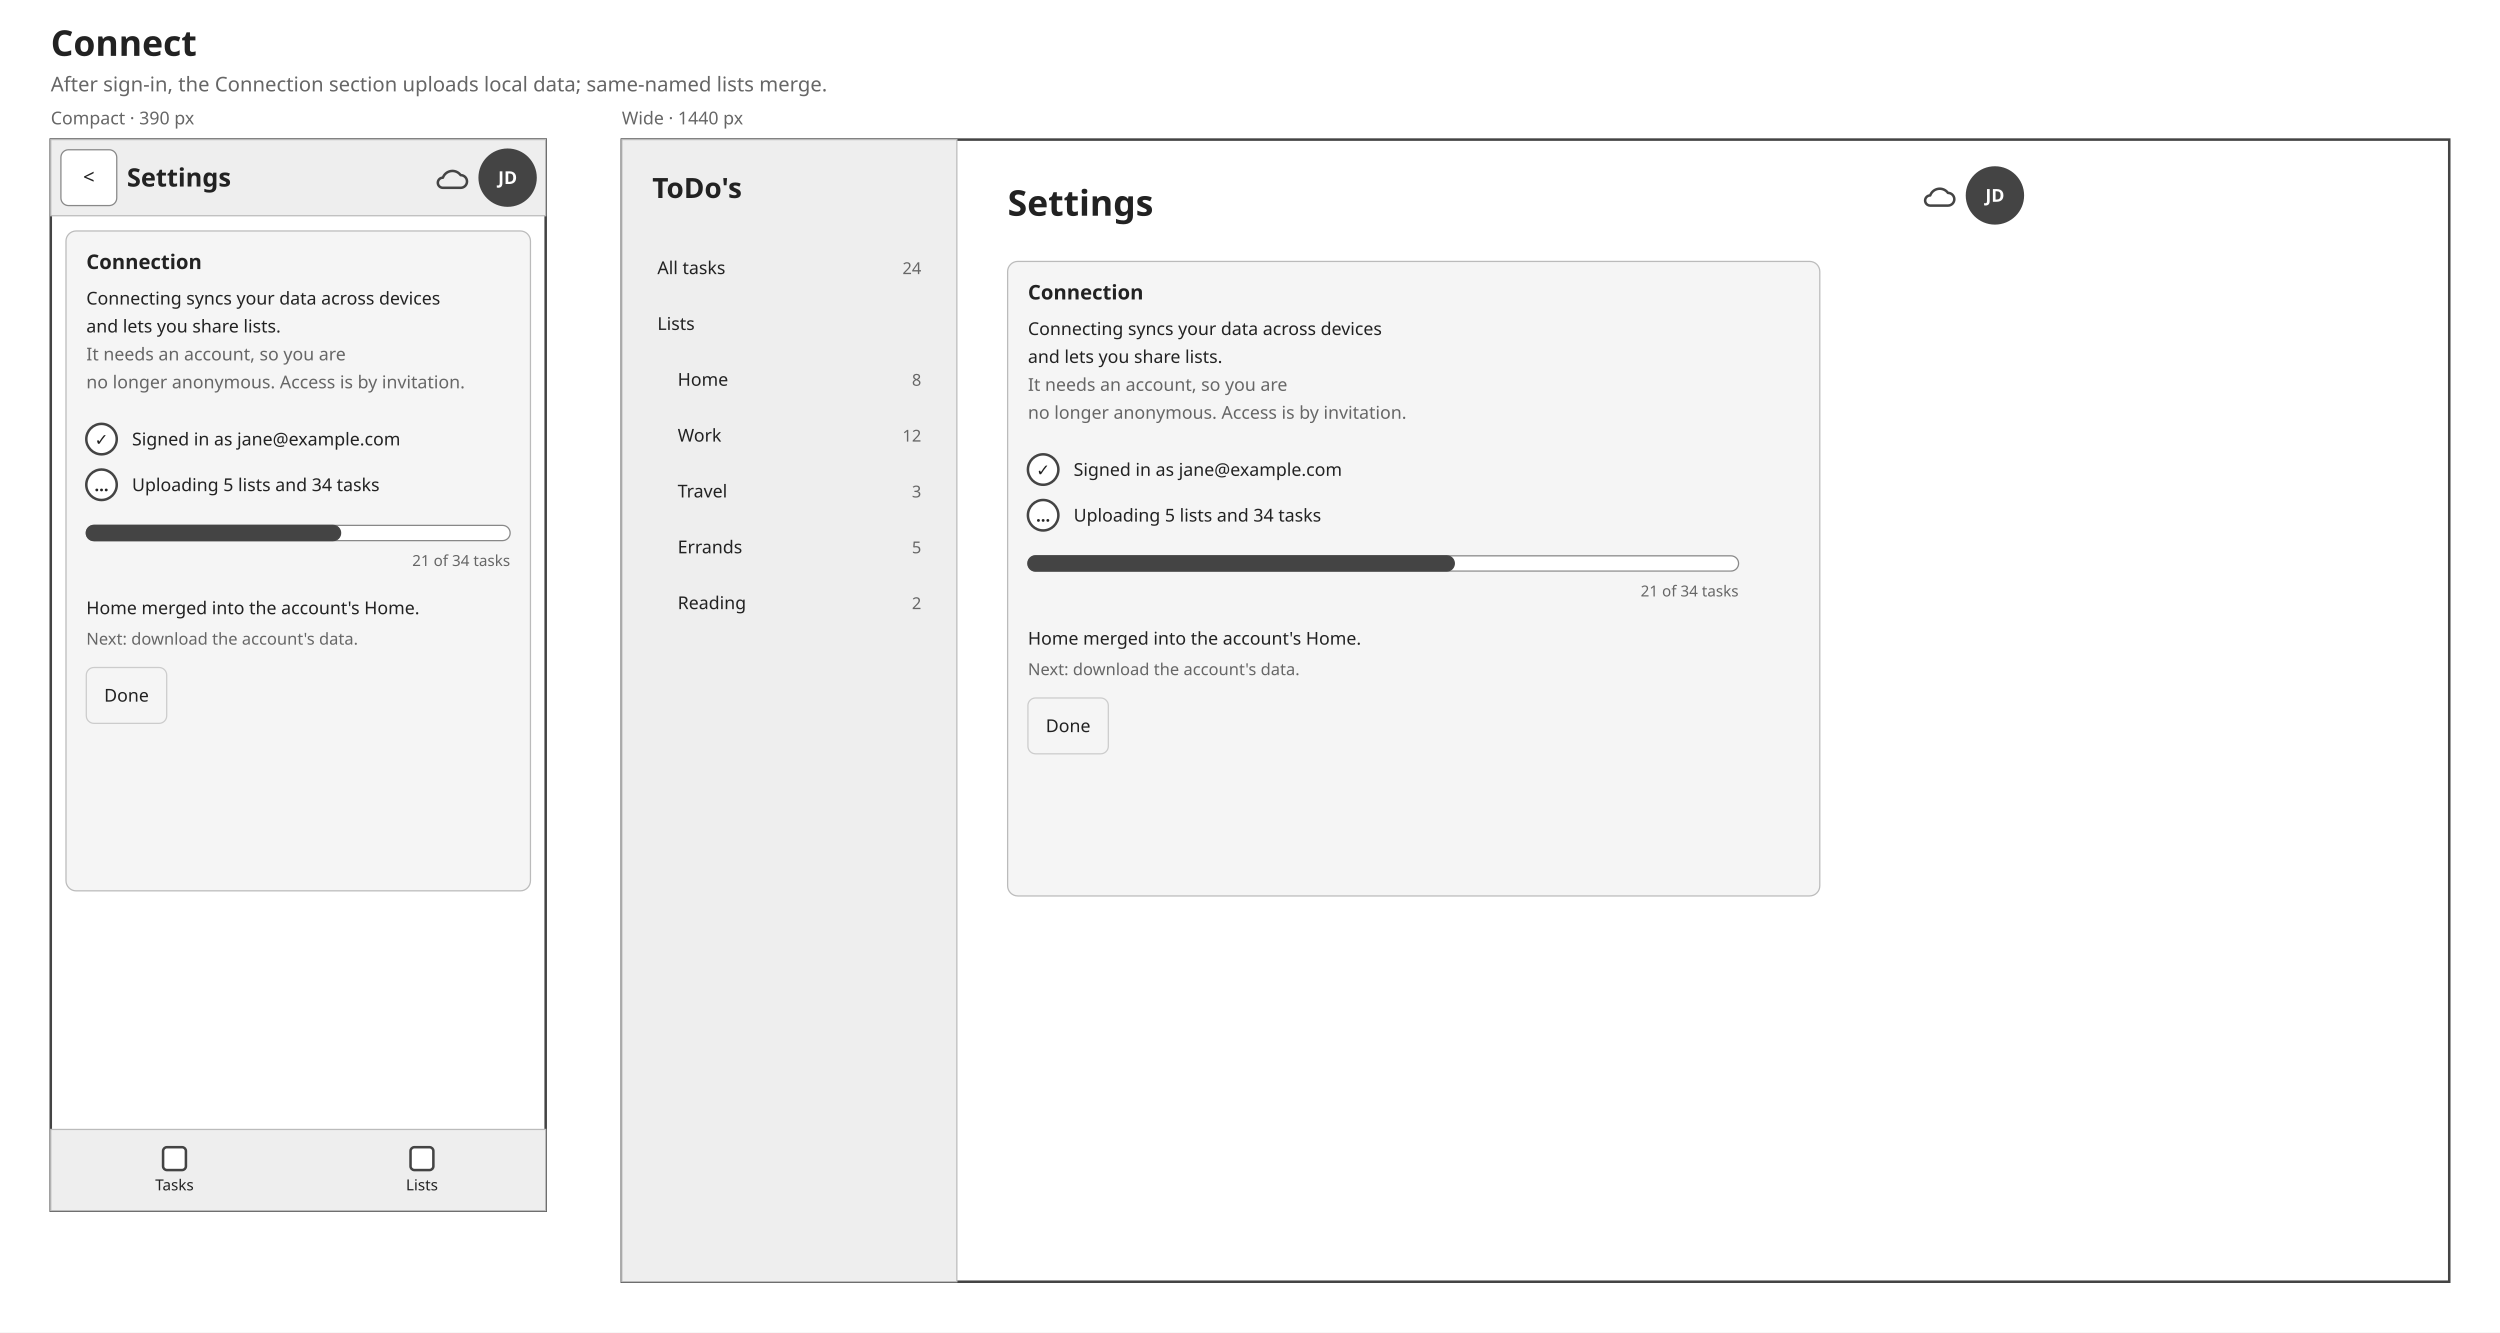
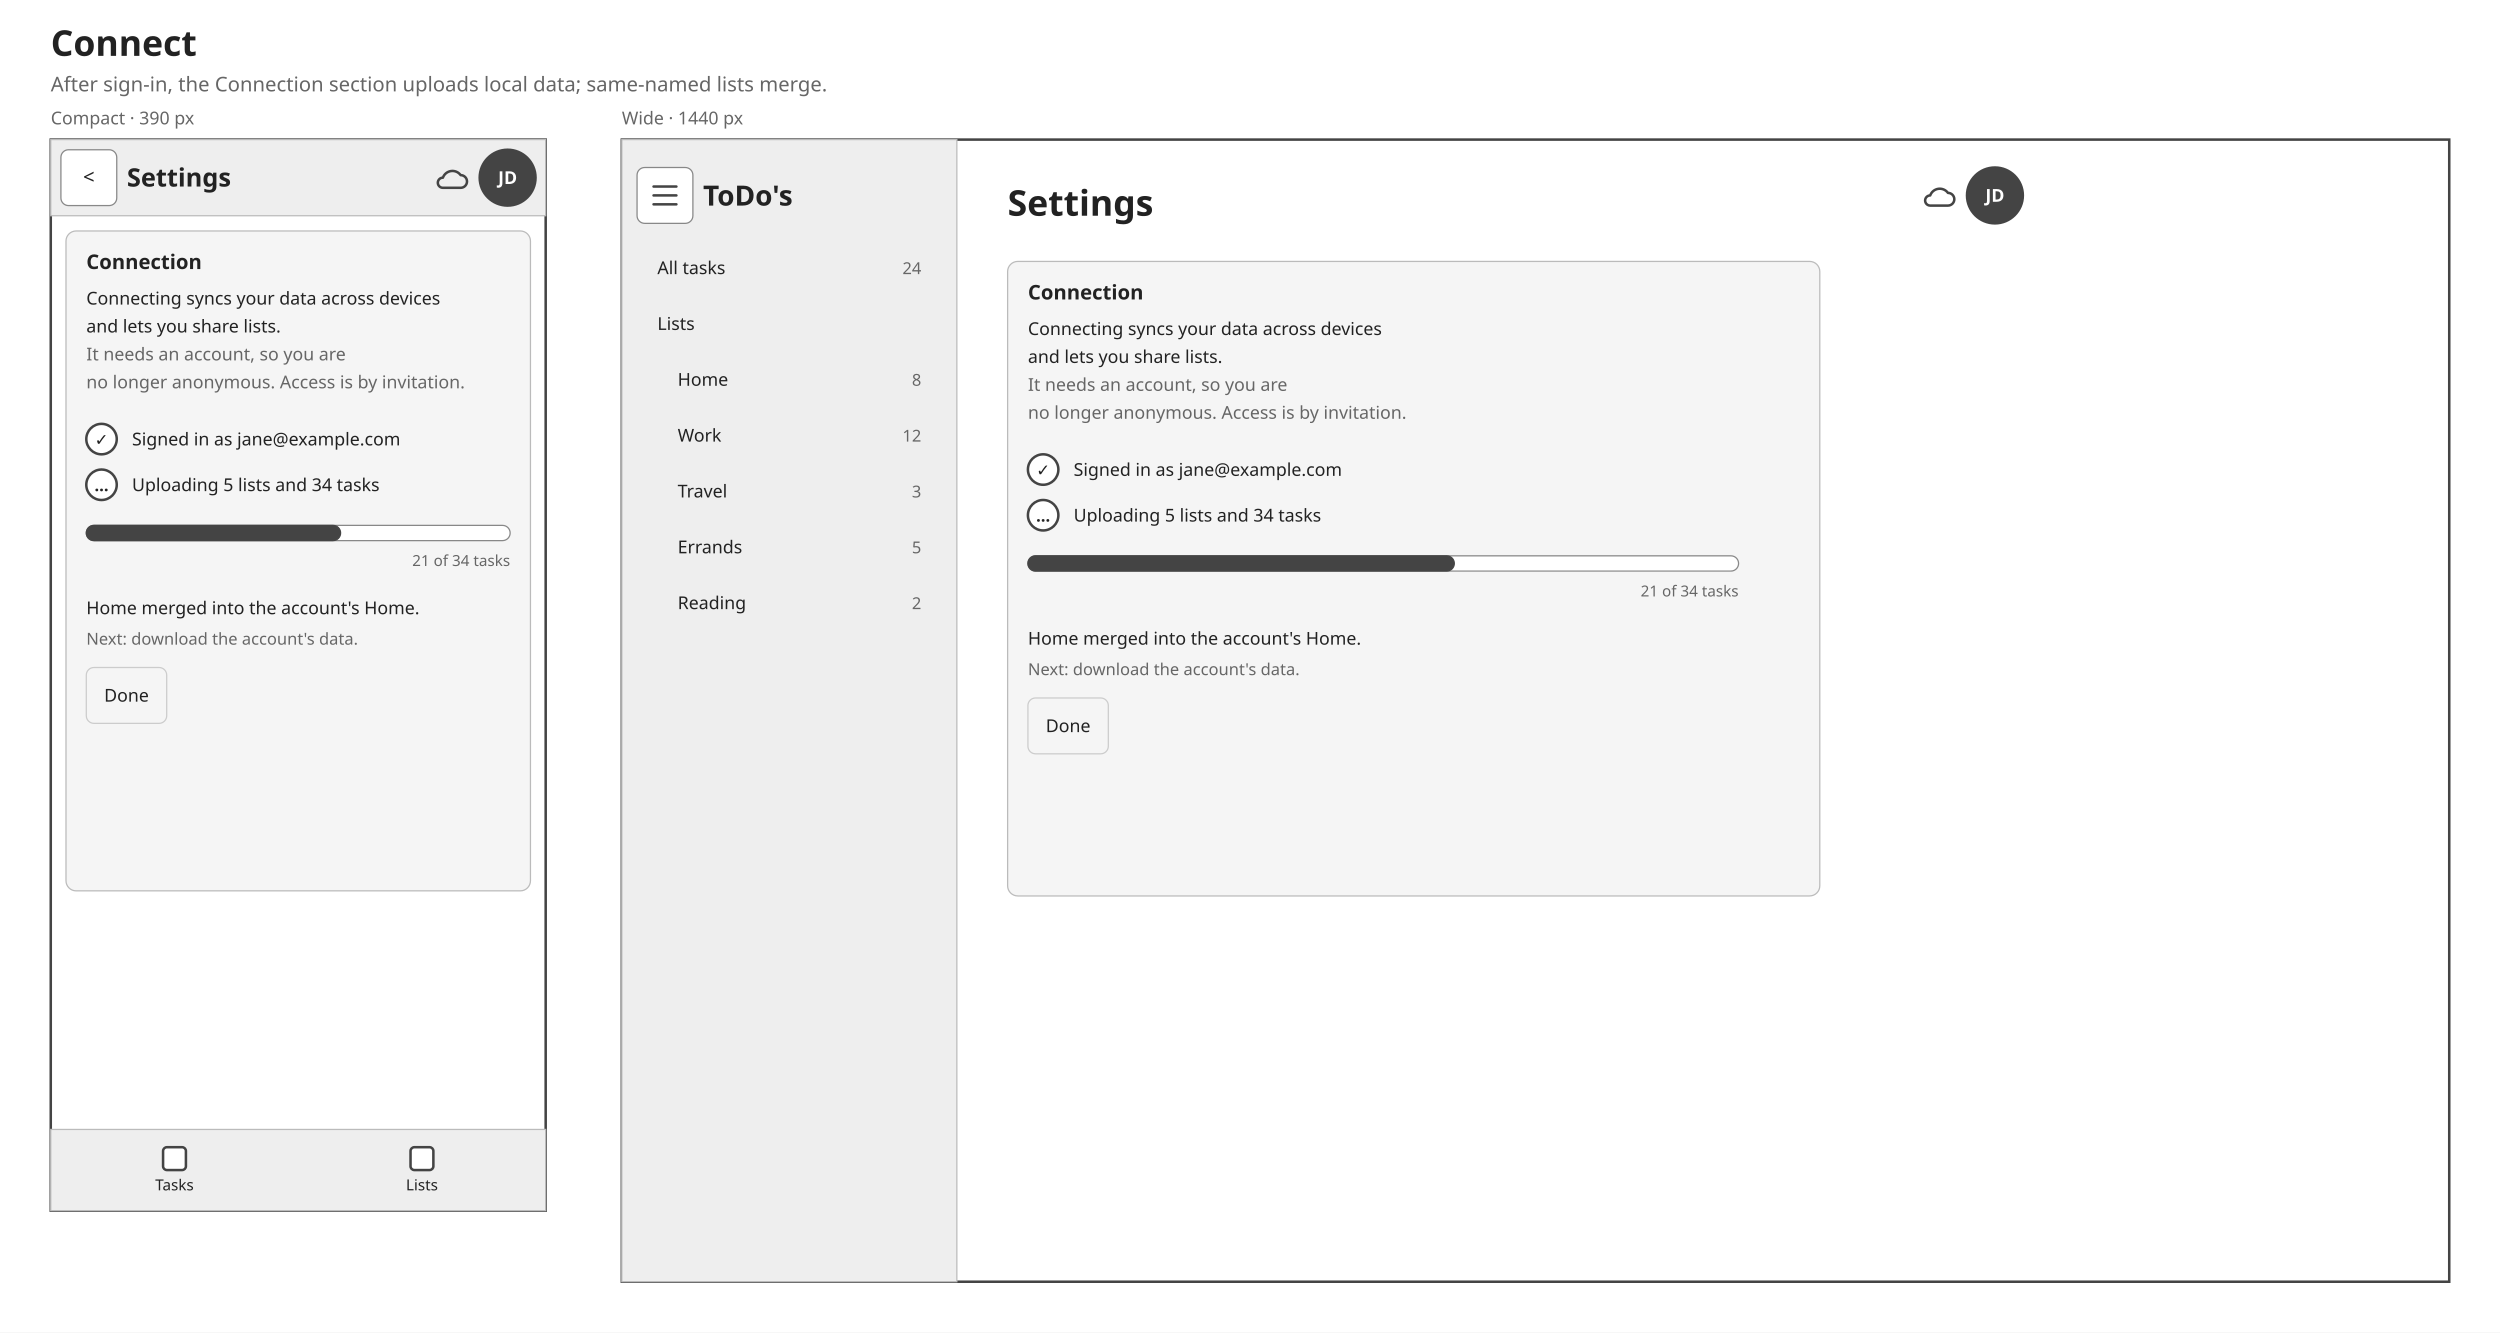
<svg xmlns="http://www.w3.org/2000/svg" width="1970" height="1050" viewBox="0 0 1970 1050">
  <style>
text { font-family: sans-serif; fill: #222222; }
.muted { fill: #666666; }
.on-primary { fill: #ffffff; }
.bold { font-weight: bold; }
rect.frame { fill: #ffffff; stroke: #444444; stroke-width: 2; }
.bar { fill: #eeeeee; stroke: #bbbbbb; }
.box { fill: #f5f5f5; stroke: #bbbbbb; }
.control { fill: #ffffff; stroke: #888888; }
.disabled { fill: #f5f5f5; stroke: #cccccc; }
.primary { fill: #444444; stroke: #444444; }
.selected { fill: #dddddd; stroke: #999999; }
.chip { fill: #eeeeee; stroke: #cccccc; }
.signal { fill: #ffffff; stroke: #222222; stroke-width: 2; }
.scrim { fill: #888888; fill-opacity: 0.5; }
.rule { stroke: #cccccc; }
.drop { stroke: #222222; stroke-width: 3; }
.icon { fill: #ffffff; stroke: #444444; stroke-width: 2; }
.icon-fill { fill: #444444; stroke: #444444; stroke-width: 2; }
.icon-mark { fill: none; stroke: #ffffff; stroke-width: 2; }
.icon-line { stroke: #444444; stroke-width: 2; }
.icon-line-open { fill: none; stroke: #444444; stroke-width: 2; stroke-linecap: round; stroke-linejoin: round; }
+ .tooltip { fill: #222222; stroke: #222222; }
  </style>
  <rect x="0" y="0" width="1970" height="1050" fill="#ffffff" />
  <text x="40" y="44" font-size="28" class="bold">Connect</text>
  <text x="40" y="72" font-size="16" class="muted">After sign-in, the Connection section uploads local data; same-named lists merge.</text>
  <text x="40" y="98" font-size="14" class="muted">Compact · 390 px</text>
  <text x="490" y="98" font-size="14" class="muted">Wide · 1440 px</text>
  <g class="frame" data-width="390" data-height="844" transform="translate(40 110)">
    <rect x="0" y="0" width="390" height="844" rx="0" class="frame" />
    <rect x="0" y="0" width="390" height="60" rx="0" class="bar" />
    <rect x="8" y="8" width="44" height="44" rx="6" class="control" />
    <text x="30" y="35" font-size="16" text-anchor="middle">&lt;</text>
    <circle cx="360" cy="30" r="22" class="icon-fill" />
    <text x="360" y="35" font-size="14" class="on-primary bold" text-anchor="middle">JD</text>
    <path d="M 309 38 H 323 A 5 5 0 0 0 323 28 A 8 8 0 0 0 309 30 A 4 4 0 0 0 309 38 Z" class="icon-line-open" />
    <text x="60" y="37" font-size="20" class="bold">Settings</text>
    <rect x="12" y="72" width="366" height="520" rx="8" class="box" />
    <text x="28" y="102" font-size="16" class="bold">Connection</text>
    <text x="28" y="130" font-size="14">Connecting syncs your data across devices</text>
    <text x="28" y="152" font-size="14">and lets you share lists.</text>
    <text x="28" y="174" font-size="14" class="muted">It needs an account, so you are</text>
    <text x="28" y="196" font-size="14" class="muted">no longer anonymous. Access is by invitation.</text>
    <circle cx="40" cy="236" r="12" class="icon" />
    <text x="40" y="241" font-size="13" class="bold" text-anchor="middle">✓</text>
    <text x="64" y="241" font-size="14">Signed in as jane@example.com</text>
    <circle cx="40" cy="272" r="12" class="icon" />
    <text x="40" y="277" font-size="13" class="bold" text-anchor="middle">…</text>
    <text x="64" y="277" font-size="14">Uploading 5 lists and 34 tasks</text>
    <rect x="28" y="304" width="334" height="12" rx="6" class="control" />
    <rect x="28" y="304" width="200.4" height="12" rx="6" class="primary" />
    <text x="362" y="336" font-size="12" class="muted" text-anchor="end">21 of 34 tasks</text>
    <text x="28" y="374" font-size="14">Home merged into the account's Home.</text>
    <text x="28" y="398" font-size="13" class="muted">Next: download the account's data.</text>
    <rect x="28" y="416" width="63.36" height="44" rx="6" class="disabled" />
    <text x="59.68" y="442.9" font-size="14" text-anchor="middle">Done</text>
    <rect x="0" y="780" width="390" height="64" rx="0" class="bar" />
    <rect x="88.5" y="794" width="18" height="18" rx="3" class="icon" />
    <text x="97.5" y="828" font-size="12" text-anchor="middle">Tasks</text>
    <rect x="283.5" y="794" width="18" height="18" rx="3" class="icon" />
    <text x="292.5" y="828" font-size="12" text-anchor="middle">Lists</text>
  </g>
  <g class="frame" data-width="1440" data-height="900" transform="translate(490 110)">
    <rect x="0" y="0" width="1440" height="900" rx="0" class="frame" />
    <rect x="0" y="0" width="264" height="900" rx="0" class="bar" />
-     <text x="24" y="46" font-size="22" class="bold">ToDo's</text>
+     <rect x="12" y="22" width="44" height="44" rx="6" class="control" />
+     <path d="M 25 37 H 43" class="icon-line-open" />
+     <path d="M 25 44 H 43" class="icon-line-open" />
+     <path d="M 25 51 H 43" class="icon-line-open" />
+     <text x="64" y="52" font-size="22" class="bold">ToDo's</text>
    <text x="28" y="106" font-size="14">All tasks</text>
    <text x="236" y="106" font-size="13" class="muted" text-anchor="end">24</text>
    <text x="28" y="150" font-size="14">Lists</text>
    <text x="44" y="194" font-size="14">Home</text>
    <text x="236" y="194" font-size="13" class="muted" text-anchor="end">8</text>
    <text x="44" y="238" font-size="14">Work</text>
    <text x="236" y="238" font-size="13" class="muted" text-anchor="end">12</text>
    <text x="44" y="282" font-size="14">Travel</text>
    <text x="236" y="282" font-size="13" class="muted" text-anchor="end">3</text>
    <text x="44" y="326" font-size="14">Errands</text>
    <text x="236" y="326" font-size="13" class="muted" text-anchor="end">5</text>
    <text x="44" y="370" font-size="14">Reading</text>
    <text x="236" y="370" font-size="13" class="muted" text-anchor="end">2</text>
    <circle cx="1082" cy="44" r="22" class="icon-fill" />
    <text x="1082" y="49" font-size="14" class="on-primary bold" text-anchor="middle">JD</text>
    <path d="M 1031 52 H 1045 A 5 5 0 0 0 1045 42 A 8 8 0 0 0 1031 44 A 4 4 0 0 0 1031 52 Z" class="icon-line-open" />
    <text x="304" y="60" font-size="28" class="bold">Settings</text>
    <rect x="304" y="96" width="640" height="500" rx="8" class="box" />
    <text x="320" y="126" font-size="16" class="bold">Connection</text>
    <text x="320" y="154" font-size="14">Connecting syncs your data across devices</text>
    <text x="320" y="176" font-size="14">and lets you share lists.</text>
    <text x="320" y="198" font-size="14" class="muted">It needs an account, so you are</text>
    <text x="320" y="220" font-size="14" class="muted">no longer anonymous. Access is by invitation.</text>
    <circle cx="332" cy="260" r="12" class="icon" />
    <text x="332" y="265" font-size="13" class="bold" text-anchor="middle">✓</text>
    <text x="356" y="265" font-size="14">Signed in as jane@example.com</text>
    <circle cx="332" cy="296" r="12" class="icon" />
    <text x="332" y="301" font-size="13" class="bold" text-anchor="middle">…</text>
    <text x="356" y="301" font-size="14">Uploading 5 lists and 34 tasks</text>
    <rect x="320" y="328" width="560" height="12" rx="6" class="control" />
    <rect x="320" y="328" width="336" height="12" rx="6" class="primary" />
    <text x="880" y="360" font-size="12" class="muted" text-anchor="end">21 of 34 tasks</text>
    <text x="320" y="398" font-size="14">Home merged into the account's Home.</text>
    <text x="320" y="422" font-size="13" class="muted">Next: download the account's data.</text>
    <rect x="320" y="440" width="63.36" height="44" rx="6" class="disabled" />
    <text x="351.68" y="466.9" font-size="14" text-anchor="middle">Done</text>
  </g>
</svg>
